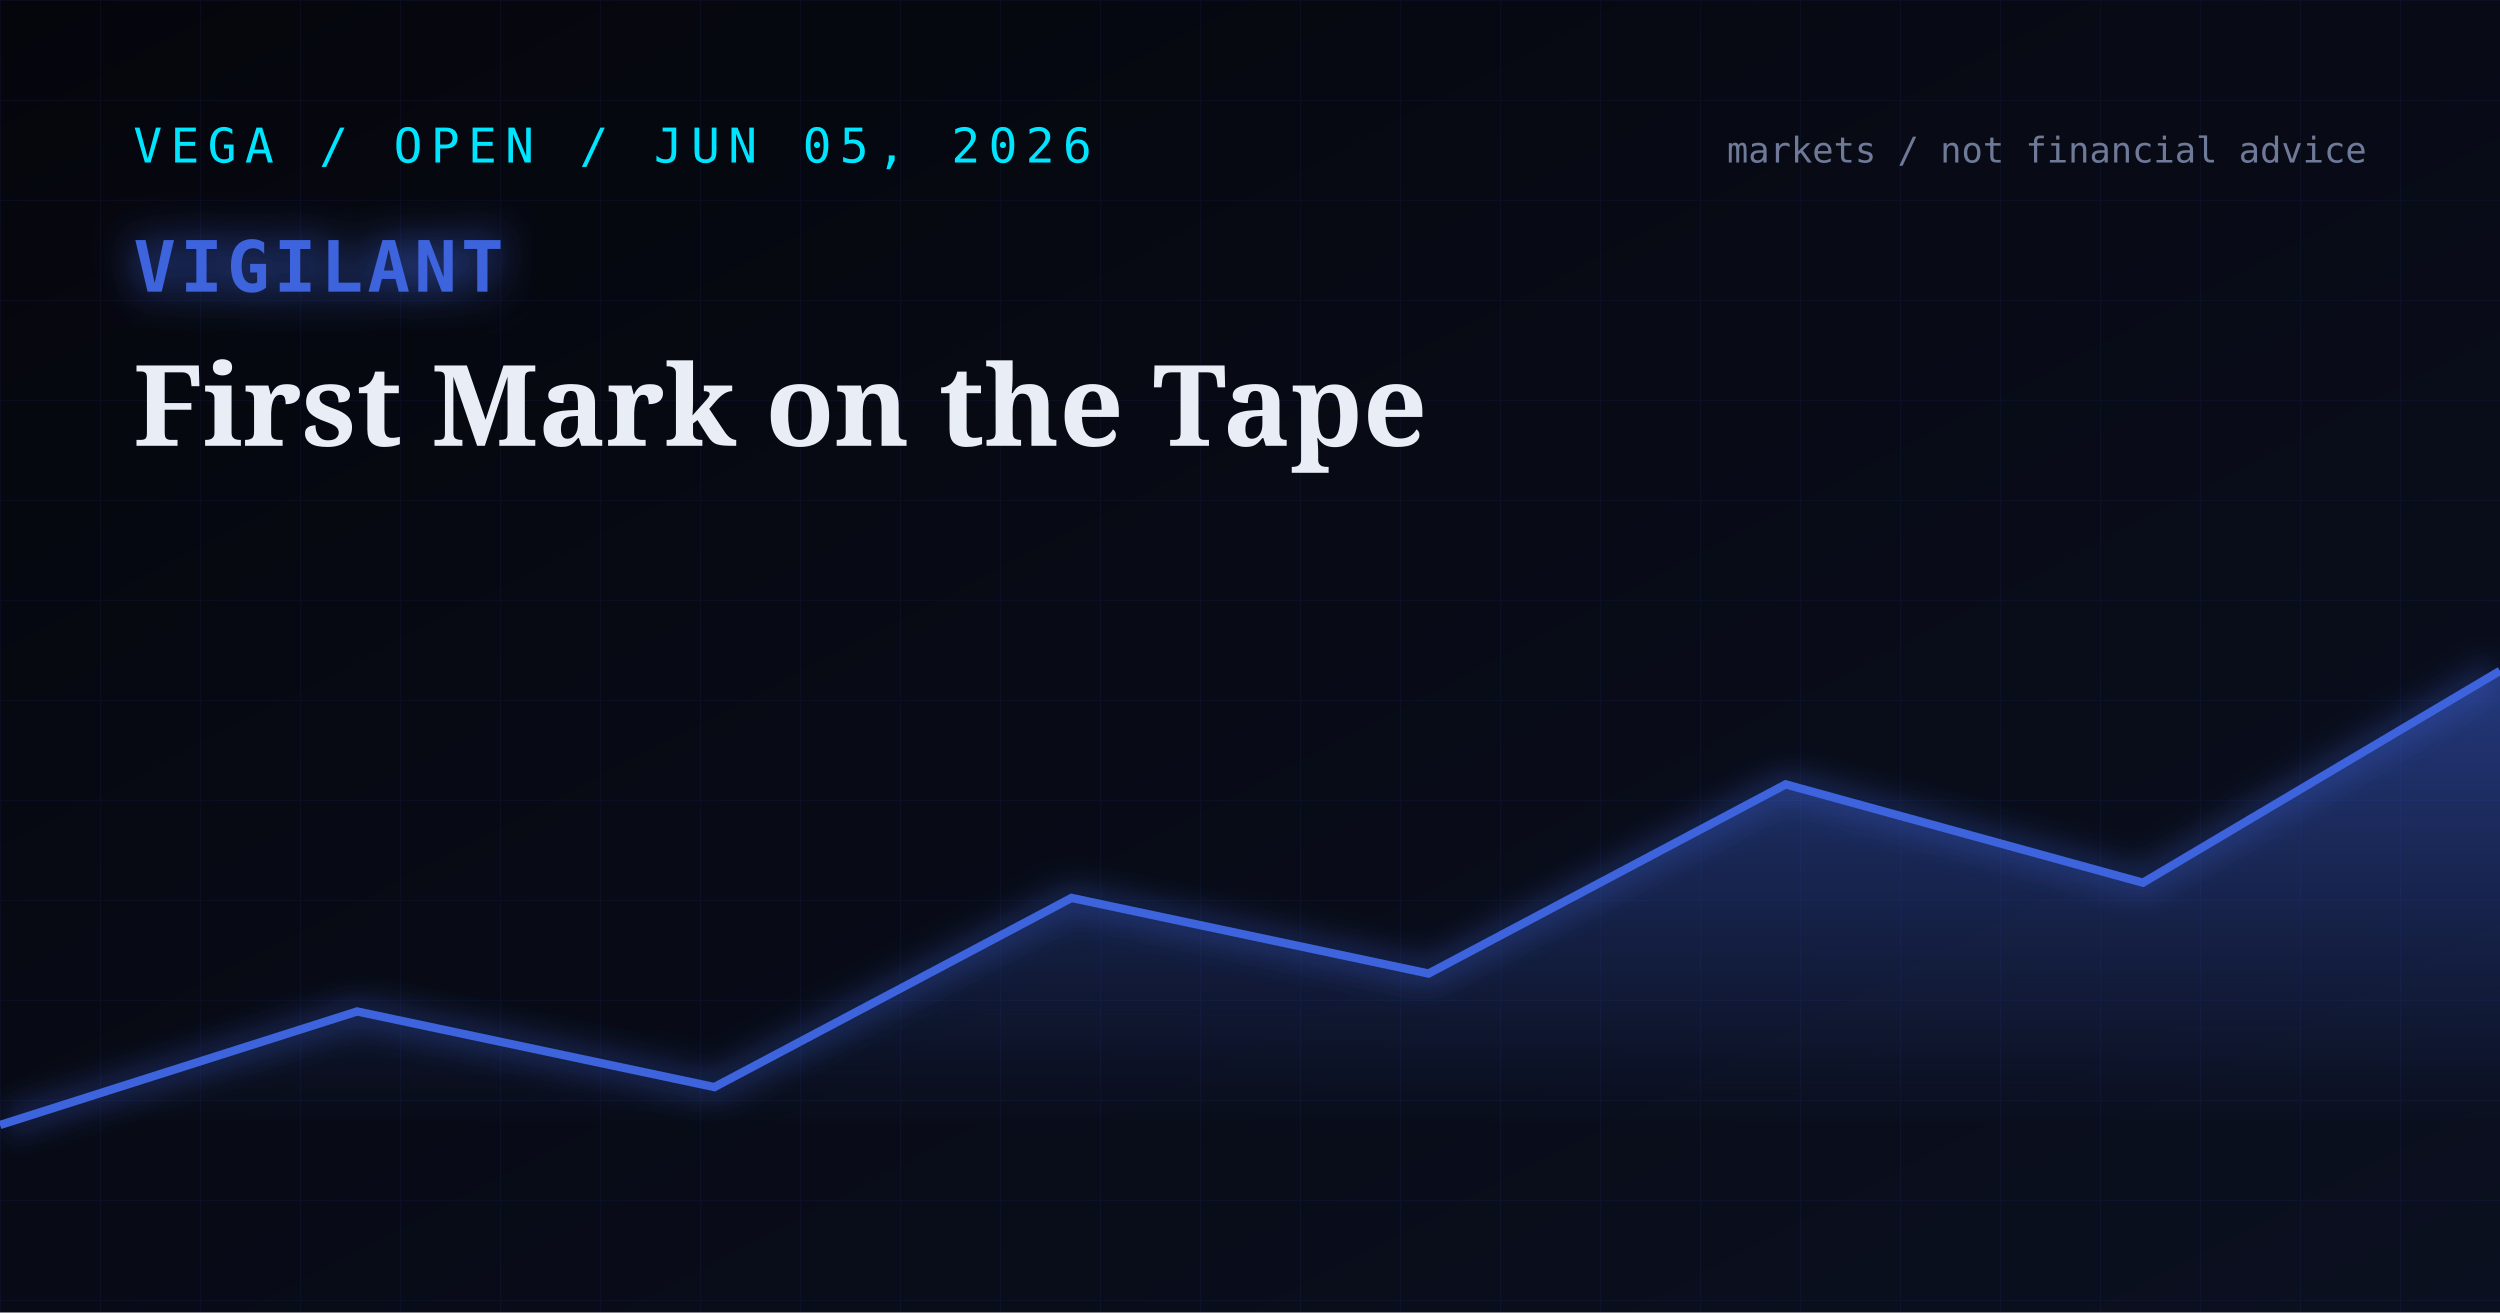
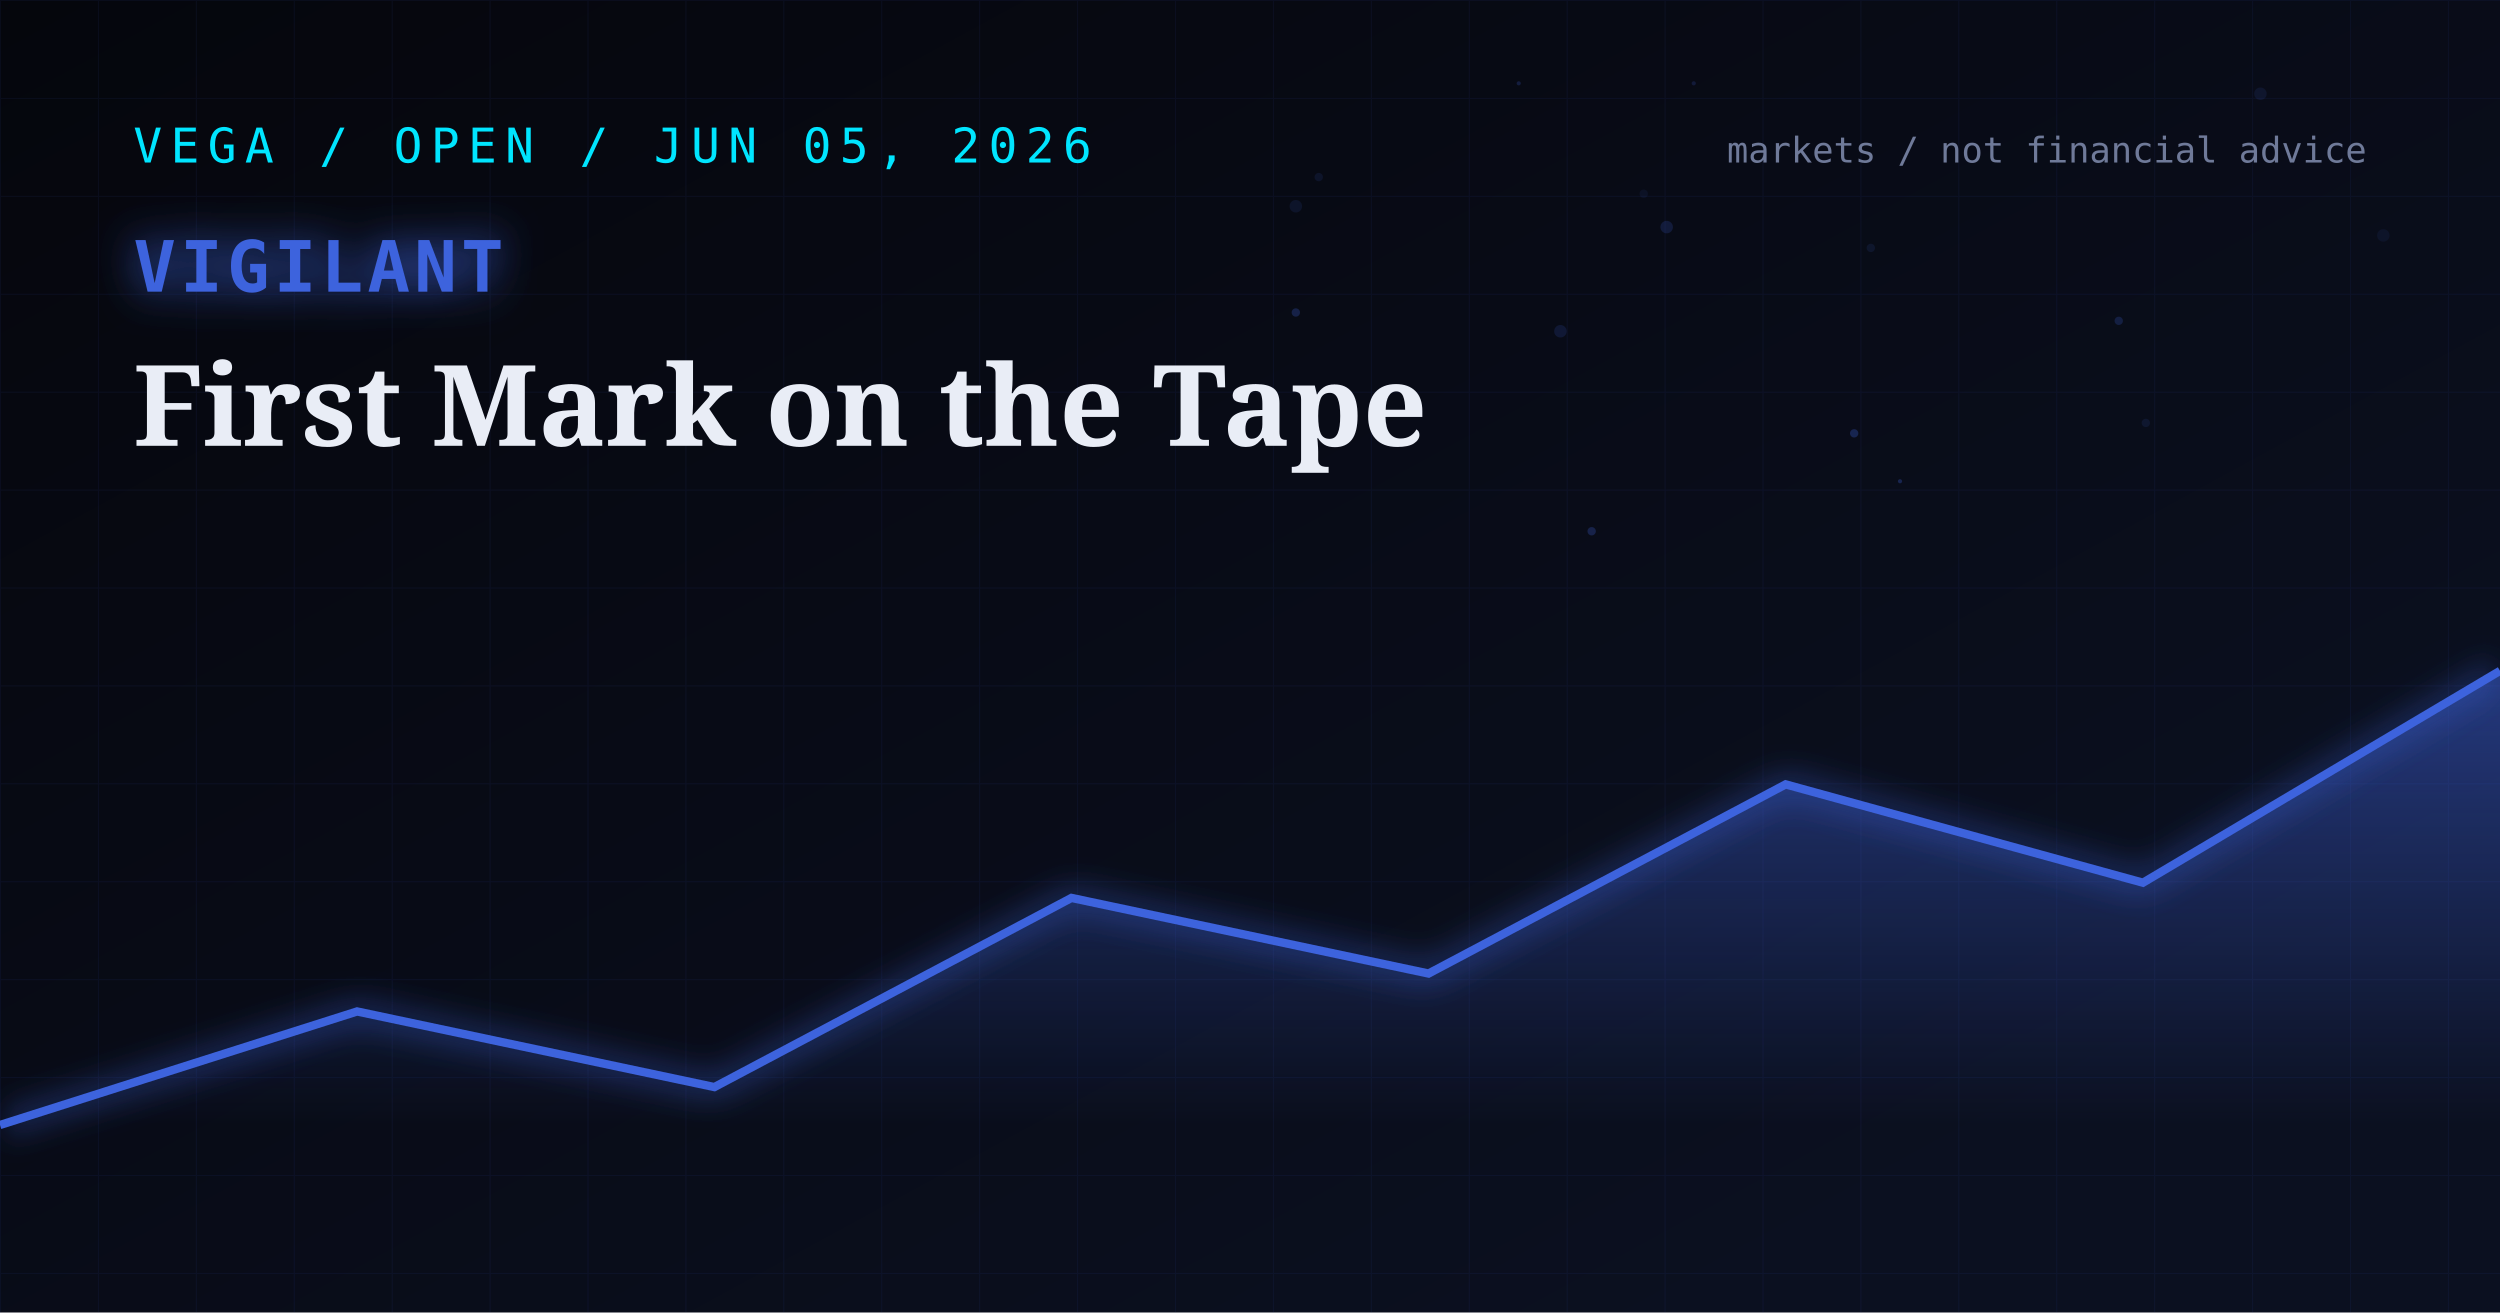
<svg xmlns="http://www.w3.org/2000/svg" viewBox="0 0 1200 630">
  <defs>
-     <linearGradient id="bg" x1="0" y1="0" x2="1" y2="1">
+     <linearGradient id="bg" x1="0" y1="0" x2="0.86" y2="0.82">
      <stop offset="0" stop-color="#05060c" />
      <stop offset="1" stop-color="#0b1020" />
    </linearGradient>
    <linearGradient id="ar" x1="0" y1="0" x2="0" y2="1">
      <stop offset="0" stop-color="#3e63dd" stop-opacity="0.5" />
      <stop offset="1" stop-color="#3e63dd" stop-opacity="0" />
    </linearGradient>
-     <pattern id="grid" width="48" height="48" patternUnits="userSpaceOnUse">
-       <path d="M48 0H0V48" fill="none" stroke="#3e63dd" stroke-opacity="0.07" stroke-width="1" />
+     <pattern id="grid" width="47" height="47" patternUnits="userSpaceOnUse">
+       <path d="M47 0H0V47" fill="none" stroke="#3e63dd" stroke-opacity="0.07" stroke-width="1" />
    </pattern>
  </defs>
  <rect width="1200" height="630" fill="url(#bg)" />
  <rect width="1200" height="630" fill="url(#grid)" />
+   <g>
+     <circle cx="1030" cy="203" r="2" fill="#3e63dd" opacity="0.11" />
+     <circle cx="813" cy="40" r="1" fill="#3e63dd" opacity="0.18" />
+     <circle cx="1144" cy="113" r="3" fill="#3e63dd" opacity="0.08" />
+     <circle cx="749" cy="159" r="3" fill="#3e63dd" opacity="0.15" />
+     <circle cx="633" cy="85" r="2" fill="#3e63dd" opacity="0.11" />
+     <circle cx="890" cy="208" r="2" fill="#3e63dd" opacity="0.28" />
+     <circle cx="898" cy="119" r="2" fill="#3e63dd" opacity="0.11" />
+     <circle cx="764" cy="255" r="2" fill="#3e63dd" opacity="0.25" />
+     <circle cx="789" cy="93" r="2" fill="#3e63dd" opacity="0.08" />
+     <circle cx="1085" cy="45" r="3" fill="#3e63dd" opacity="0.11" />
+     <circle cx="622" cy="150" r="2" fill="#3e63dd" opacity="0.25" />
+     <circle cx="1017" cy="154" r="2" fill="#3e63dd" opacity="0.21" />
+     <circle cx="622" cy="99" r="3" fill="#3e63dd" opacity="0.11" />
+     <circle cx="800" cy="109" r="3" fill="#3e63dd" opacity="0.18" />
+     <circle cx="912" cy="231" r="1" fill="#3e63dd" opacity="0.28" />
+     <circle cx="729" cy="40" r="1" fill="#3e63dd" opacity="0.21" />
+   </g>
  <path d="M0.0 540.0 L171.4 485.5 L342.9 521.8 L514.3 431.0 L685.7 467.3 L857.1 376.5 L1028.6 423.7 L1200.0 322.0 L1200 540.0 L0 540.0 Z" fill="url(#ar)" />
  <path d="M0.0 540.0 L171.4 485.5 L342.9 521.8 L514.3 431.0 L685.7 467.3 L857.1 376.5 L1028.6 423.7 L1200.0 322.0" fill="none" stroke="#3e63dd" stroke-width="4" style="filter:drop-shadow(0 0 8px #3e63dd)" />
  <text x="64" y="78" font-family="ui-monospace,monospace" font-size="23" fill="#00e5ff" letter-spacing="4">VEGA / OPEN / JUN 05, 2026</text>
  <text x="64" y="140" font-family="ui-monospace,monospace" font-size="34" font-weight="700" fill="#3e63dd" letter-spacing="2" style="filter:drop-shadow(0 0 10px #3e63dd)">VIGILANT</text>
  <text x="64" y="214" font-family="Georgia,serif" font-size="54" font-weight="700" fill="#e9edf6">
    <tspan x="64" dy="0">First Mark on the Tape</tspan>
  </text>
  <text x="1136" y="78" text-anchor="end" font-family="ui-monospace,monospace" font-size="17" fill="#6f7a99">markets / not financial advice</text>
</svg>
